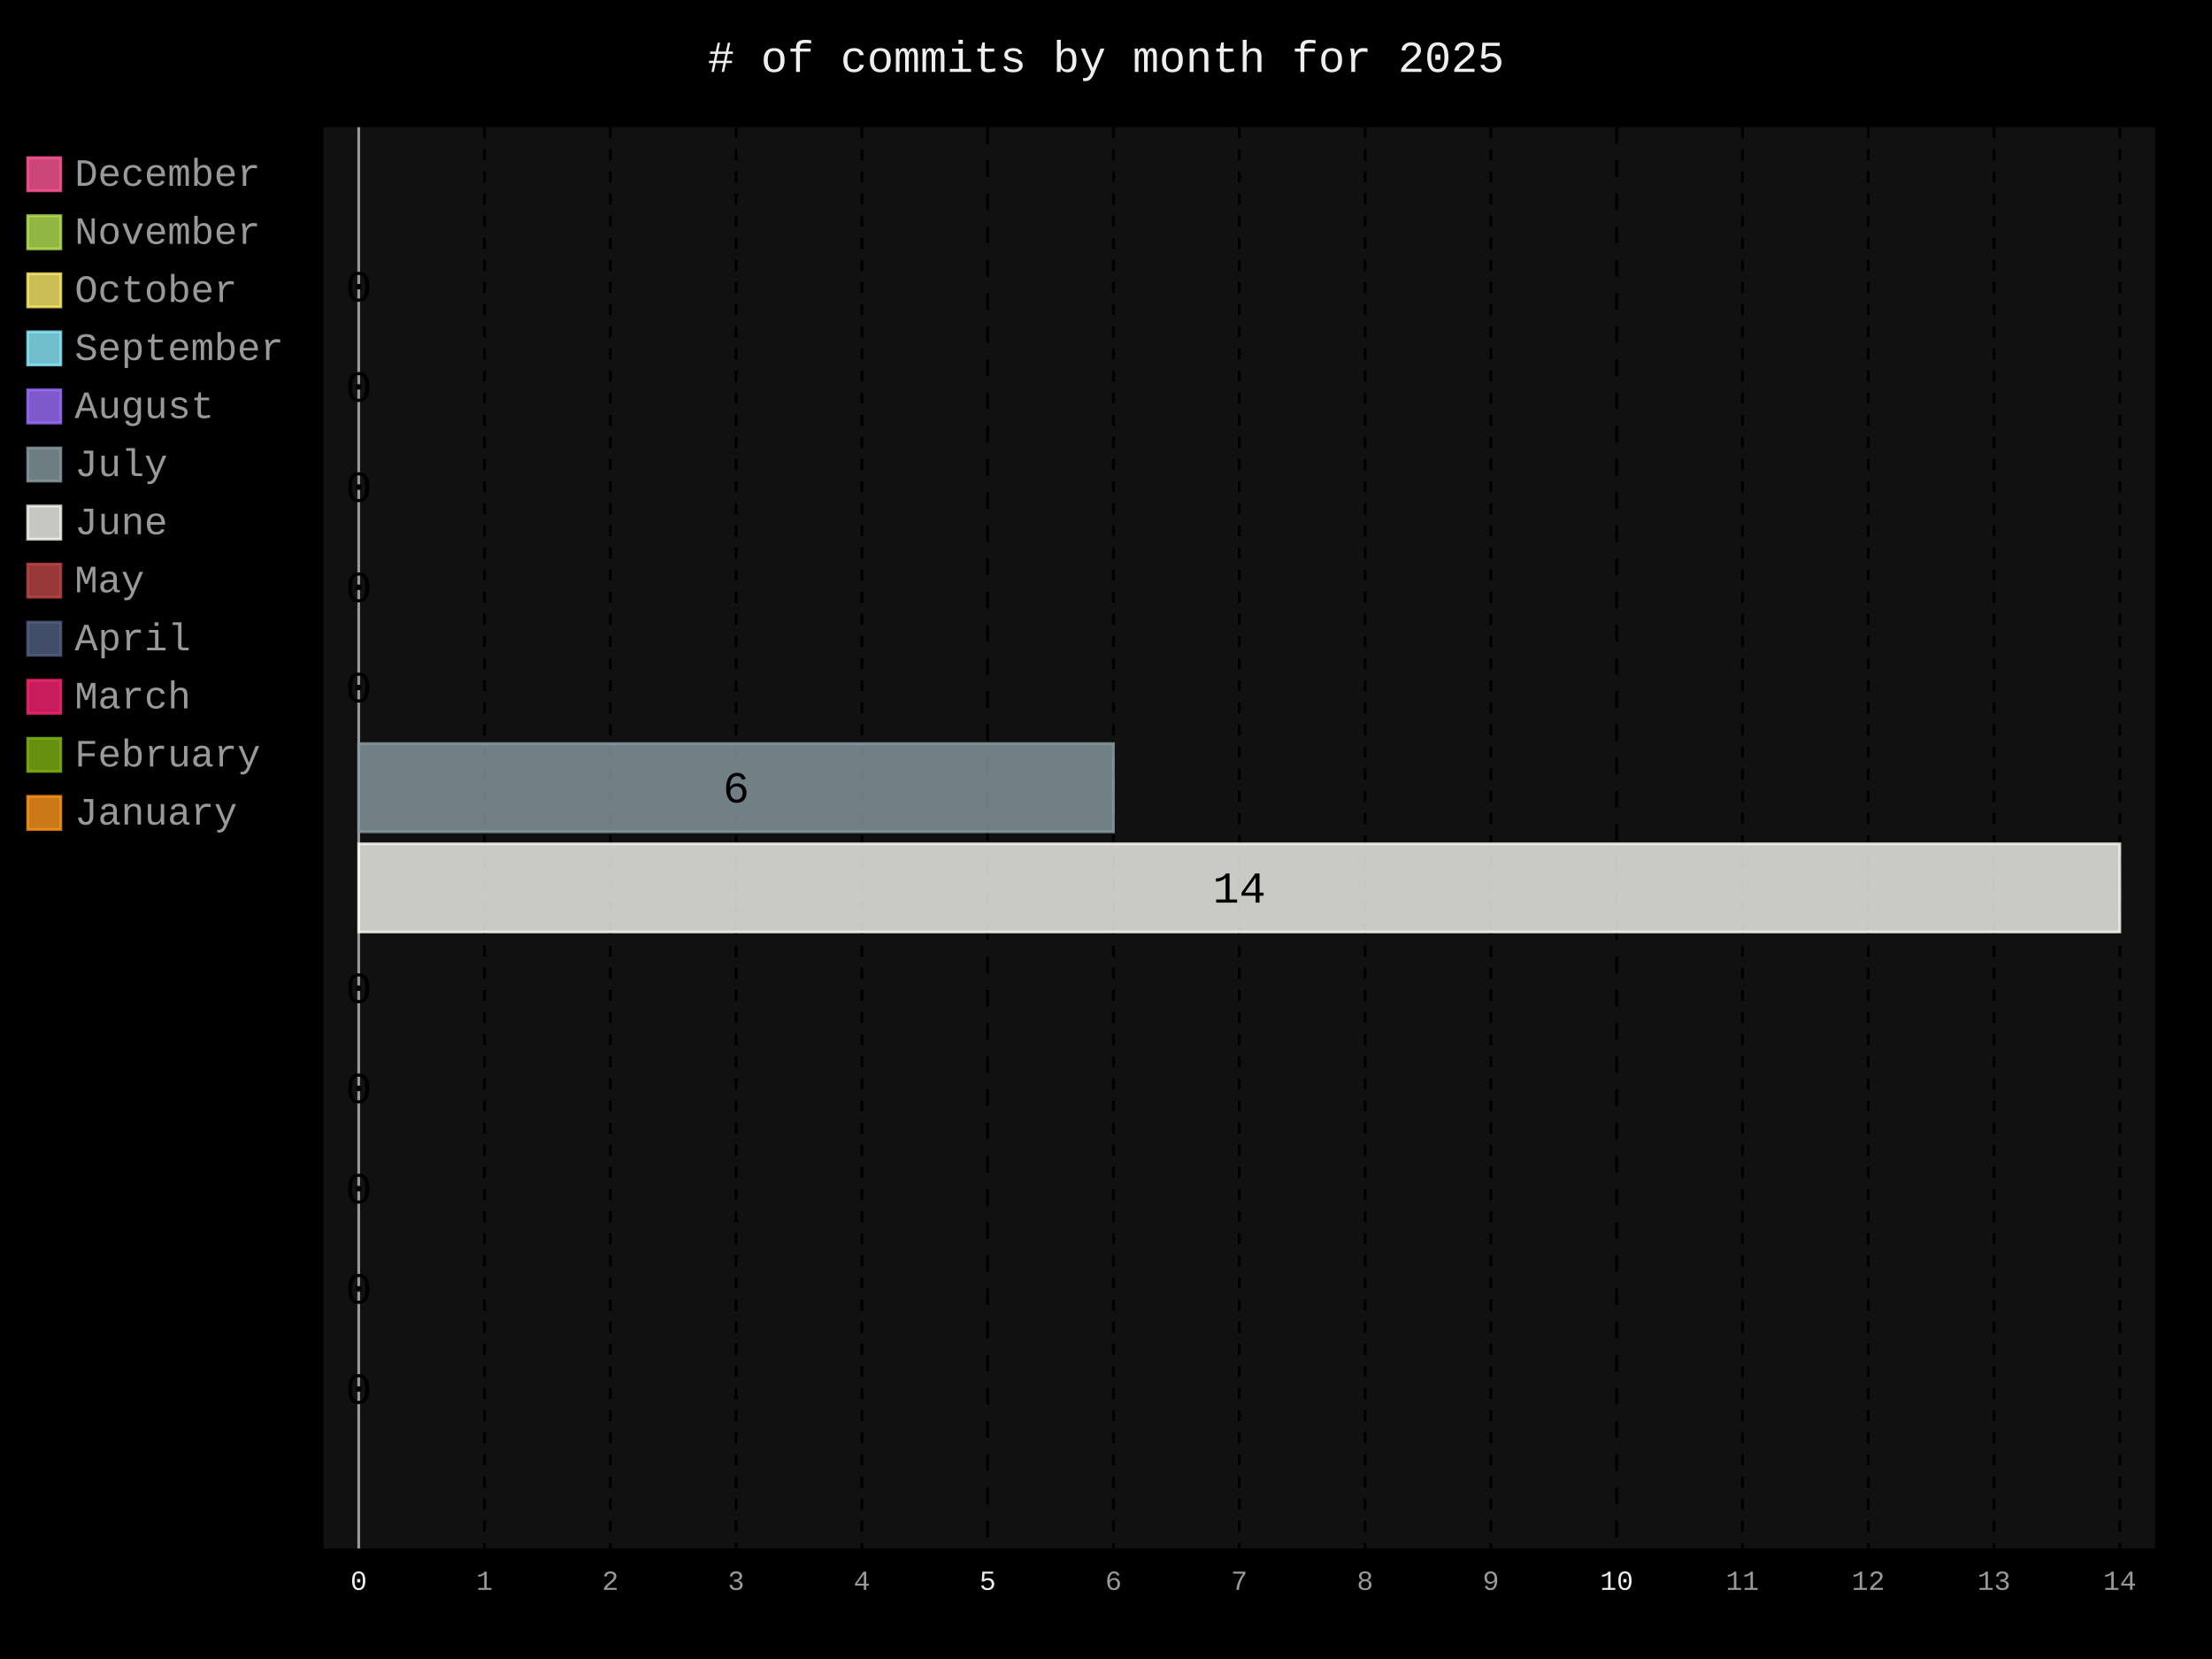
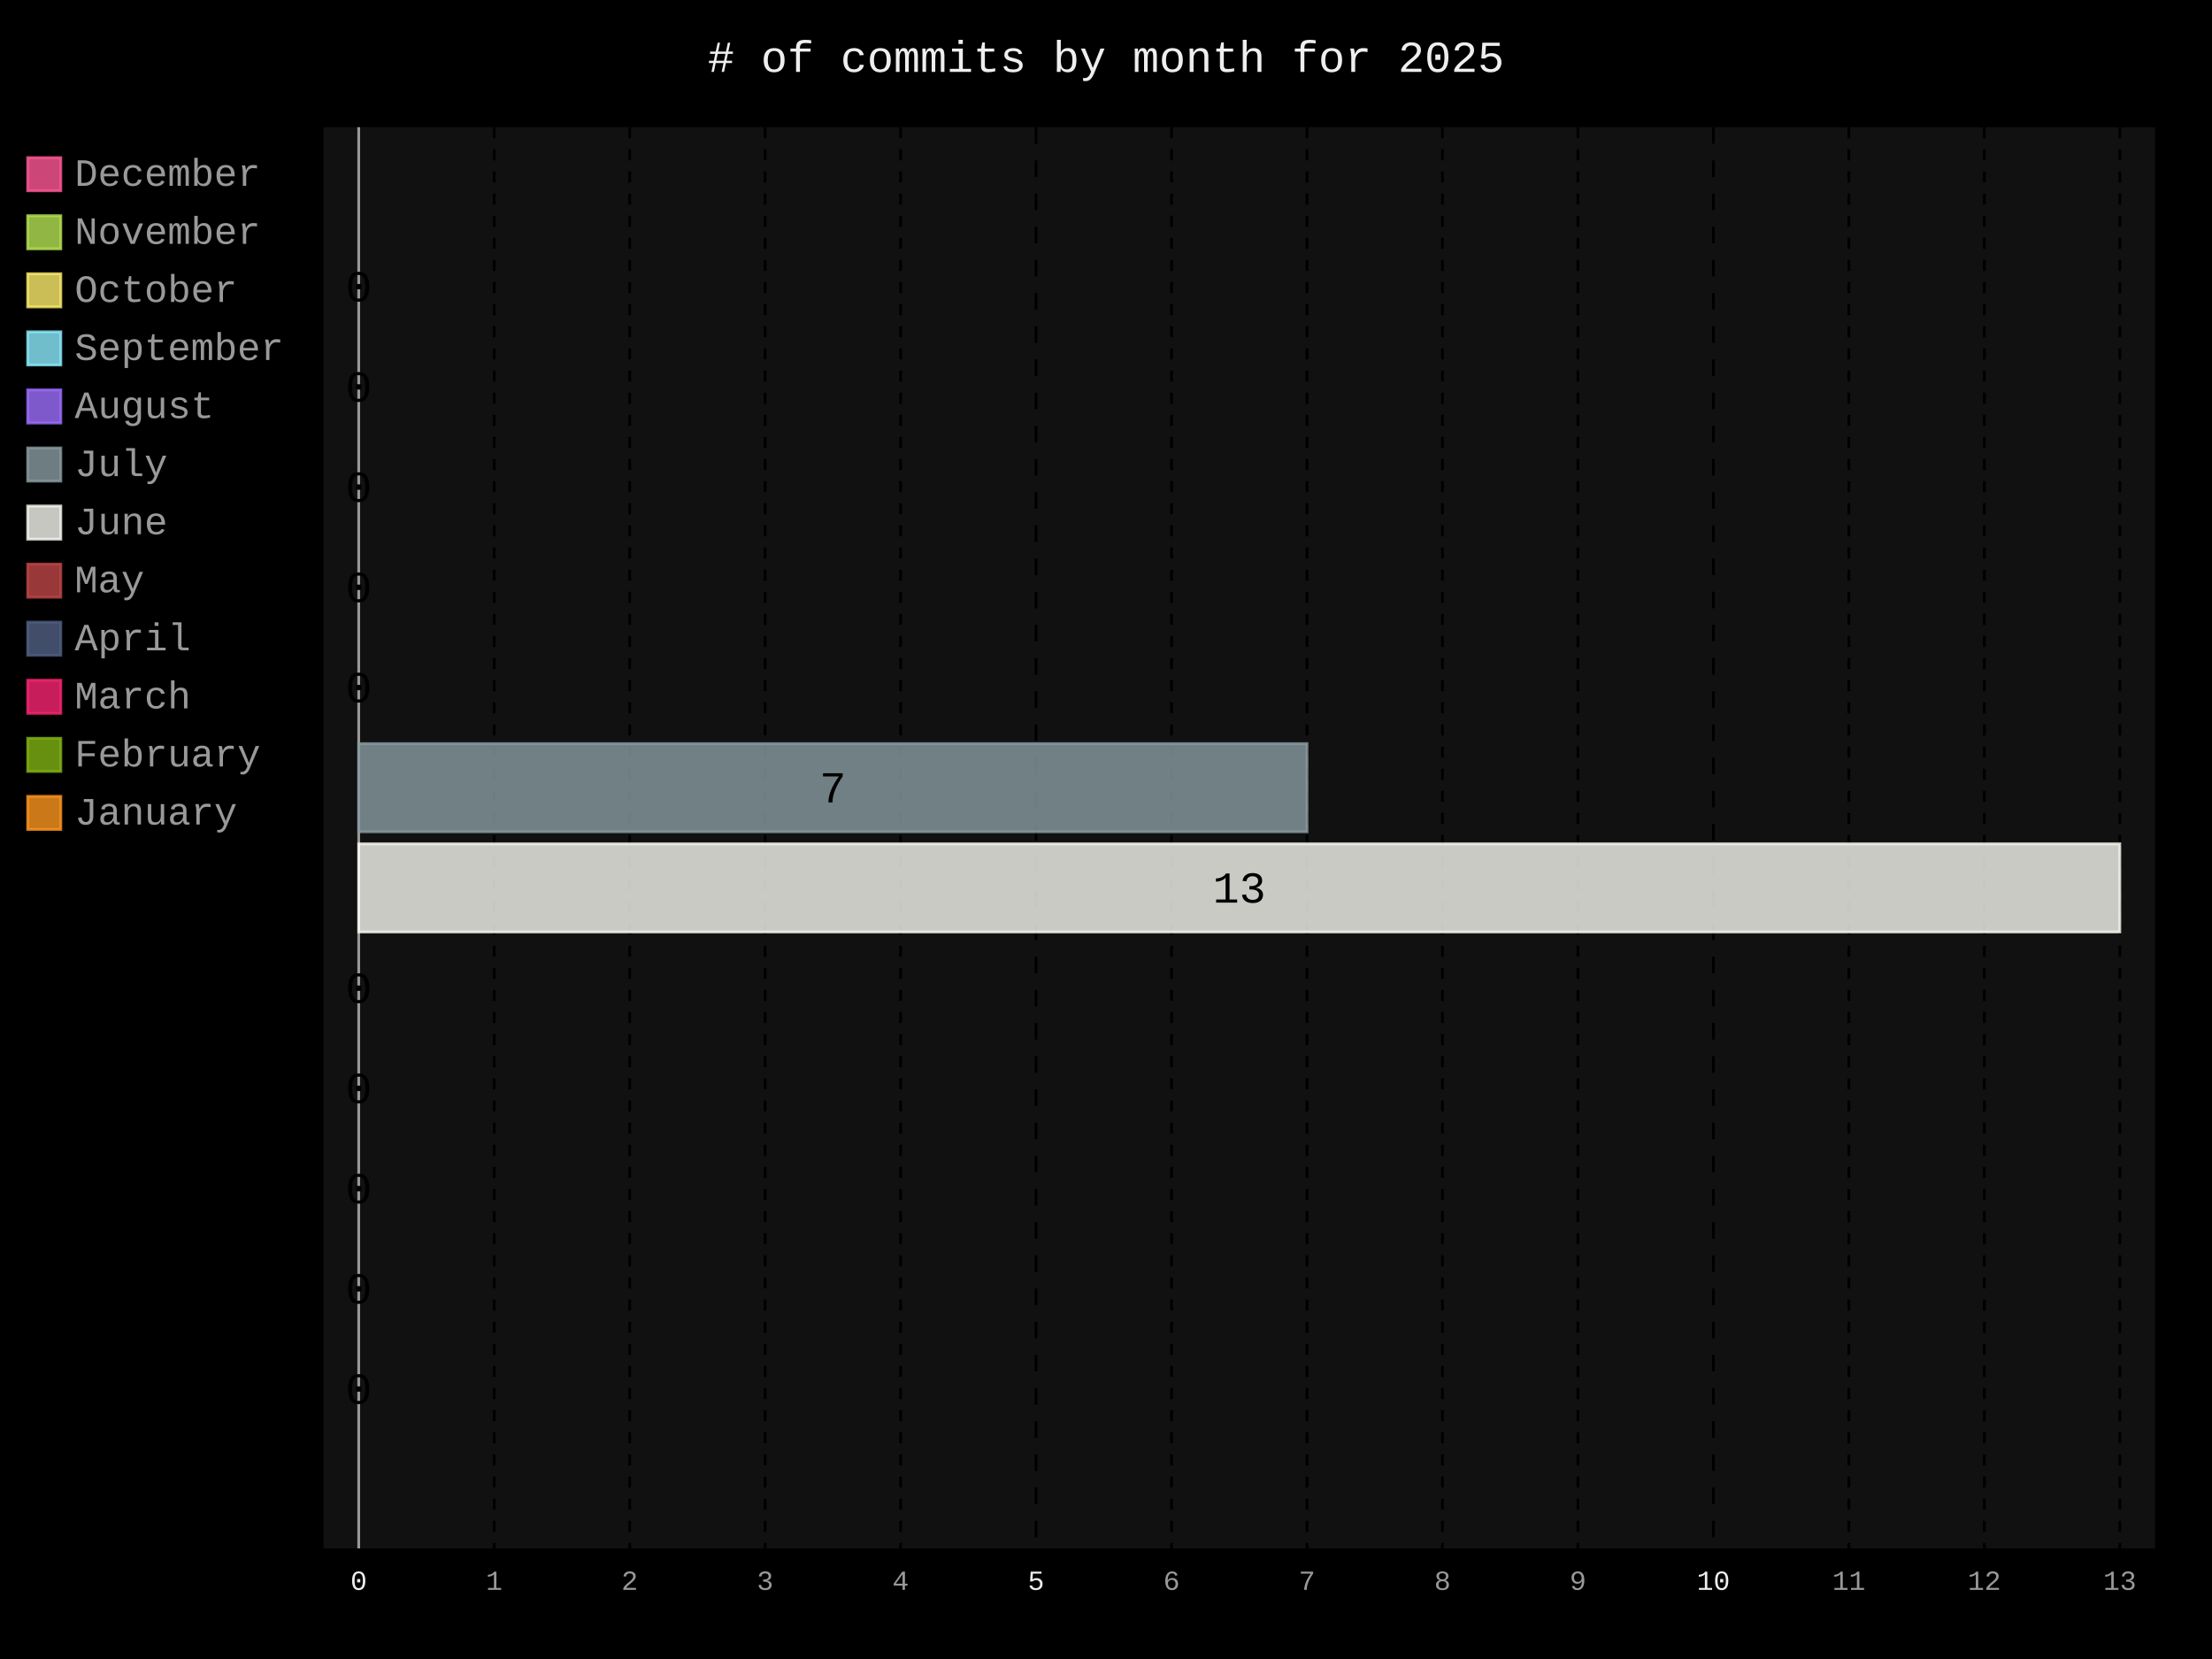
- <svg xmlns="http://www.w3.org/2000/svg" id="chart-e01e0130-f1f0-4de4-9360-be690bf4a3a9" class="pygal-chart" viewBox="0 0 800 600">
+ <svg xmlns="http://www.w3.org/2000/svg" id="chart-3a14c0d3-9965-4385-b8b4-d91d0dc8537f" class="pygal-chart" viewBox="0 0 800 600">
  <defs>
-     <style type="text/css">#chart-e01e0130-f1f0-4de4-9360-be690bf4a3a9{-webkit-user-select:none;-webkit-font-smoothing:antialiased;font-family:Consolas,"Liberation Mono",Menlo,Courier,monospace}#chart-e01e0130-f1f0-4de4-9360-be690bf4a3a9 .title{font-family:Consolas,"Liberation Mono",Menlo,Courier,monospace;font-size:16px}#chart-e01e0130-f1f0-4de4-9360-be690bf4a3a9 .legends .legend text{font-family:Consolas,"Liberation Mono",Menlo,Courier,monospace;font-size:14px}#chart-e01e0130-f1f0-4de4-9360-be690bf4a3a9 .axis text{font-family:Consolas,"Liberation Mono",Menlo,Courier,monospace;font-size:10px}#chart-e01e0130-f1f0-4de4-9360-be690bf4a3a9 .axis text.major{font-family:Consolas,"Liberation Mono",Menlo,Courier,monospace;font-size:10px}#chart-e01e0130-f1f0-4de4-9360-be690bf4a3a9 .text-overlay text.value{font-family:Consolas,"Liberation Mono",Menlo,Courier,monospace;font-size:16px}#chart-e01e0130-f1f0-4de4-9360-be690bf4a3a9 .text-overlay text.label{font-family:Consolas,"Liberation Mono",Menlo,Courier,monospace;font-size:10px}#chart-e01e0130-f1f0-4de4-9360-be690bf4a3a9 .tooltip{font-family:Consolas,"Liberation Mono",Menlo,Courier,monospace;font-size:14px}#chart-e01e0130-f1f0-4de4-9360-be690bf4a3a9 text.no_data{font-family:Consolas,"Liberation Mono",Menlo,Courier,monospace;font-size:64px}
- #chart-e01e0130-f1f0-4de4-9360-be690bf4a3a9{background-color:black}#chart-e01e0130-f1f0-4de4-9360-be690bf4a3a9 path,#chart-e01e0130-f1f0-4de4-9360-be690bf4a3a9 line,#chart-e01e0130-f1f0-4de4-9360-be690bf4a3a9 rect,#chart-e01e0130-f1f0-4de4-9360-be690bf4a3a9 circle{-webkit-transition:250ms;-moz-transition:250ms;transition:250ms}#chart-e01e0130-f1f0-4de4-9360-be690bf4a3a9 .graph &gt; .background{fill:black}#chart-e01e0130-f1f0-4de4-9360-be690bf4a3a9 .plot &gt; .background{fill:#111}#chart-e01e0130-f1f0-4de4-9360-be690bf4a3a9 .graph{fill:#999}#chart-e01e0130-f1f0-4de4-9360-be690bf4a3a9 text.no_data{fill:#eee}#chart-e01e0130-f1f0-4de4-9360-be690bf4a3a9 .title{fill:#eee}#chart-e01e0130-f1f0-4de4-9360-be690bf4a3a9 .legends .legend text{fill:#999}#chart-e01e0130-f1f0-4de4-9360-be690bf4a3a9 .legends .legend:hover text{fill:#eee}#chart-e01e0130-f1f0-4de4-9360-be690bf4a3a9 .axis .line{stroke:#eee}#chart-e01e0130-f1f0-4de4-9360-be690bf4a3a9 .axis .guide.line{stroke:#555}#chart-e01e0130-f1f0-4de4-9360-be690bf4a3a9 .axis .major.line{stroke:#999}#chart-e01e0130-f1f0-4de4-9360-be690bf4a3a9 .axis text.major{fill:#eee}#chart-e01e0130-f1f0-4de4-9360-be690bf4a3a9 .axis.y .guides:hover .guide.line,#chart-e01e0130-f1f0-4de4-9360-be690bf4a3a9 .line-graph .axis.x .guides:hover .guide.line,#chart-e01e0130-f1f0-4de4-9360-be690bf4a3a9 .stackedline-graph .axis.x .guides:hover .guide.line,#chart-e01e0130-f1f0-4de4-9360-be690bf4a3a9 .xy-graph .axis.x .guides:hover .guide.line{stroke:#eee}#chart-e01e0130-f1f0-4de4-9360-be690bf4a3a9 .axis .guides:hover text{fill:#eee}#chart-e01e0130-f1f0-4de4-9360-be690bf4a3a9 .reactive{fill-opacity:.8;stroke-opacity:.8;stroke-width:1}#chart-e01e0130-f1f0-4de4-9360-be690bf4a3a9 .ci{stroke:#999}#chart-e01e0130-f1f0-4de4-9360-be690bf4a3a9 .reactive.active,#chart-e01e0130-f1f0-4de4-9360-be690bf4a3a9 .active .reactive{fill-opacity:.4;stroke-opacity:.9;stroke-width:4}#chart-e01e0130-f1f0-4de4-9360-be690bf4a3a9 .ci .reactive.active{stroke-width:1.5}#chart-e01e0130-f1f0-4de4-9360-be690bf4a3a9 .series text{fill:#eee}#chart-e01e0130-f1f0-4de4-9360-be690bf4a3a9 .tooltip rect{fill:#111;stroke:#eee;-webkit-transition:opacity 250ms;-moz-transition:opacity 250ms;transition:opacity 250ms}#chart-e01e0130-f1f0-4de4-9360-be690bf4a3a9 .tooltip .label{fill:#999}#chart-e01e0130-f1f0-4de4-9360-be690bf4a3a9 .tooltip .label{fill:#999}#chart-e01e0130-f1f0-4de4-9360-be690bf4a3a9 .tooltip .legend{font-size:.8em;fill:#555}#chart-e01e0130-f1f0-4de4-9360-be690bf4a3a9 .tooltip .x_label{font-size:.6em;fill:#eee}#chart-e01e0130-f1f0-4de4-9360-be690bf4a3a9 .tooltip .xlink{font-size:.5em;text-decoration:underline}#chart-e01e0130-f1f0-4de4-9360-be690bf4a3a9 .tooltip .value{font-size:1.5em}#chart-e01e0130-f1f0-4de4-9360-be690bf4a3a9 .bound{font-size:.5em}#chart-e01e0130-f1f0-4de4-9360-be690bf4a3a9 .max-value{font-size:.75em;fill:#555}#chart-e01e0130-f1f0-4de4-9360-be690bf4a3a9 .map-element{fill:#111;stroke:#555 !important}#chart-e01e0130-f1f0-4de4-9360-be690bf4a3a9 .map-element .reactive{fill-opacity:inherit;stroke-opacity:inherit}#chart-e01e0130-f1f0-4de4-9360-be690bf4a3a9 .color-0,#chart-e01e0130-f1f0-4de4-9360-be690bf4a3a9 .color-0 a:visited{stroke:#ff5995;fill:#ff5995}#chart-e01e0130-f1f0-4de4-9360-be690bf4a3a9 .color-1,#chart-e01e0130-f1f0-4de4-9360-be690bf4a3a9 .color-1 a:visited{stroke:#b6e354;fill:#b6e354}#chart-e01e0130-f1f0-4de4-9360-be690bf4a3a9 .color-2,#chart-e01e0130-f1f0-4de4-9360-be690bf4a3a9 .color-2 a:visited{stroke:#feed6c;fill:#feed6c}#chart-e01e0130-f1f0-4de4-9360-be690bf4a3a9 .color-3,#chart-e01e0130-f1f0-4de4-9360-be690bf4a3a9 .color-3 a:visited{stroke:#8cedff;fill:#8cedff}#chart-e01e0130-f1f0-4de4-9360-be690bf4a3a9 .color-4,#chart-e01e0130-f1f0-4de4-9360-be690bf4a3a9 .color-4 a:visited{stroke:#9e6ffe;fill:#9e6ffe}#chart-e01e0130-f1f0-4de4-9360-be690bf4a3a9 .color-5,#chart-e01e0130-f1f0-4de4-9360-be690bf4a3a9 .color-5 a:visited{stroke:#899ca1;fill:#899ca1}#chart-e01e0130-f1f0-4de4-9360-be690bf4a3a9 .color-6,#chart-e01e0130-f1f0-4de4-9360-be690bf4a3a9 .color-6 a:visited{stroke:#f8f8f2;fill:#f8f8f2}#chart-e01e0130-f1f0-4de4-9360-be690bf4a3a9 .color-7,#chart-e01e0130-f1f0-4de4-9360-be690bf4a3a9 .color-7 a:visited{stroke:#bf4646;fill:#bf4646}#chart-e01e0130-f1f0-4de4-9360-be690bf4a3a9 .color-8,#chart-e01e0130-f1f0-4de4-9360-be690bf4a3a9 .color-8 a:visited{stroke:#516083;fill:#516083}#chart-e01e0130-f1f0-4de4-9360-be690bf4a3a9 .color-9,#chart-e01e0130-f1f0-4de4-9360-be690bf4a3a9 .color-9 a:visited{stroke:#f92672;fill:#f92672}#chart-e01e0130-f1f0-4de4-9360-be690bf4a3a9 .color-10,#chart-e01e0130-f1f0-4de4-9360-be690bf4a3a9 .color-10 a:visited{stroke:#82b414;fill:#82b414}#chart-e01e0130-f1f0-4de4-9360-be690bf4a3a9 .color-11,#chart-e01e0130-f1f0-4de4-9360-be690bf4a3a9 .color-11 a:visited{stroke:#fd971f;fill:#fd971f}#chart-e01e0130-f1f0-4de4-9360-be690bf4a3a9 .text-overlay .color-0 text{fill:black}#chart-e01e0130-f1f0-4de4-9360-be690bf4a3a9 .text-overlay .color-1 text{fill:black}#chart-e01e0130-f1f0-4de4-9360-be690bf4a3a9 .text-overlay .color-2 text{fill:black}#chart-e01e0130-f1f0-4de4-9360-be690bf4a3a9 .text-overlay .color-3 text{fill:black}#chart-e01e0130-f1f0-4de4-9360-be690bf4a3a9 .text-overlay .color-4 text{fill:black}#chart-e01e0130-f1f0-4de4-9360-be690bf4a3a9 .text-overlay .color-5 text{fill:black}#chart-e01e0130-f1f0-4de4-9360-be690bf4a3a9 .text-overlay .color-6 text{fill:black}#chart-e01e0130-f1f0-4de4-9360-be690bf4a3a9 .text-overlay .color-7 text{fill:black}#chart-e01e0130-f1f0-4de4-9360-be690bf4a3a9 .text-overlay .color-8 text{fill:black}#chart-e01e0130-f1f0-4de4-9360-be690bf4a3a9 .text-overlay .color-9 text{fill:black}#chart-e01e0130-f1f0-4de4-9360-be690bf4a3a9 .text-overlay .color-10 text{fill:black}#chart-e01e0130-f1f0-4de4-9360-be690bf4a3a9 .text-overlay .color-11 text{fill:black}
- #chart-e01e0130-f1f0-4de4-9360-be690bf4a3a9 text.no_data{text-anchor:middle}#chart-e01e0130-f1f0-4de4-9360-be690bf4a3a9 .guide.line{fill:none}#chart-e01e0130-f1f0-4de4-9360-be690bf4a3a9 .centered{text-anchor:middle}#chart-e01e0130-f1f0-4de4-9360-be690bf4a3a9 .title{text-anchor:middle}#chart-e01e0130-f1f0-4de4-9360-be690bf4a3a9 .legends .legend text{fill-opacity:1}#chart-e01e0130-f1f0-4de4-9360-be690bf4a3a9 .axis.x text{text-anchor:middle}#chart-e01e0130-f1f0-4de4-9360-be690bf4a3a9 .axis.x:not(.web) text[transform]{text-anchor:start}#chart-e01e0130-f1f0-4de4-9360-be690bf4a3a9 .axis.x:not(.web) text[transform].backwards{text-anchor:end}#chart-e01e0130-f1f0-4de4-9360-be690bf4a3a9 .axis.y text{text-anchor:end}#chart-e01e0130-f1f0-4de4-9360-be690bf4a3a9 .axis.y text[transform].backwards{text-anchor:start}#chart-e01e0130-f1f0-4de4-9360-be690bf4a3a9 .axis.y2 text{text-anchor:start}#chart-e01e0130-f1f0-4de4-9360-be690bf4a3a9 .axis.y2 text[transform].backwards{text-anchor:end}#chart-e01e0130-f1f0-4de4-9360-be690bf4a3a9 .axis .guide.line{stroke-dasharray:4,4;stroke:black}#chart-e01e0130-f1f0-4de4-9360-be690bf4a3a9 .axis .major.guide.line{stroke-dasharray:6,6;stroke:black}#chart-e01e0130-f1f0-4de4-9360-be690bf4a3a9 .horizontal .axis.y .guide.line,#chart-e01e0130-f1f0-4de4-9360-be690bf4a3a9 .horizontal .axis.y2 .guide.line,#chart-e01e0130-f1f0-4de4-9360-be690bf4a3a9 .vertical .axis.x .guide.line{opacity:0}#chart-e01e0130-f1f0-4de4-9360-be690bf4a3a9 .horizontal .axis.always_show .guide.line,#chart-e01e0130-f1f0-4de4-9360-be690bf4a3a9 .vertical .axis.always_show .guide.line{opacity:1 !important}#chart-e01e0130-f1f0-4de4-9360-be690bf4a3a9 .axis.y .guides:hover .guide.line,#chart-e01e0130-f1f0-4de4-9360-be690bf4a3a9 .axis.y2 .guides:hover .guide.line,#chart-e01e0130-f1f0-4de4-9360-be690bf4a3a9 .axis.x .guides:hover .guide.line{opacity:1}#chart-e01e0130-f1f0-4de4-9360-be690bf4a3a9 .axis .guides:hover text{opacity:1}#chart-e01e0130-f1f0-4de4-9360-be690bf4a3a9 .nofill{fill:none}#chart-e01e0130-f1f0-4de4-9360-be690bf4a3a9 .subtle-fill{fill-opacity:.2}#chart-e01e0130-f1f0-4de4-9360-be690bf4a3a9 .dot{stroke-width:1px;fill-opacity:1;stroke-opacity:1}#chart-e01e0130-f1f0-4de4-9360-be690bf4a3a9 .dot.active{stroke-width:5px}#chart-e01e0130-f1f0-4de4-9360-be690bf4a3a9 .dot.negative{fill:transparent}#chart-e01e0130-f1f0-4de4-9360-be690bf4a3a9 text,#chart-e01e0130-f1f0-4de4-9360-be690bf4a3a9 tspan{stroke:none !important}#chart-e01e0130-f1f0-4de4-9360-be690bf4a3a9 .series text.active{opacity:1}#chart-e01e0130-f1f0-4de4-9360-be690bf4a3a9 .tooltip rect{fill-opacity:.95;stroke-width:.5}#chart-e01e0130-f1f0-4de4-9360-be690bf4a3a9 .tooltip text{fill-opacity:1}#chart-e01e0130-f1f0-4de4-9360-be690bf4a3a9 .showable{visibility:hidden}#chart-e01e0130-f1f0-4de4-9360-be690bf4a3a9 .showable.shown{visibility:visible}#chart-e01e0130-f1f0-4de4-9360-be690bf4a3a9 .gauge-background{fill:rgba(229,229,229,1);stroke:none}#chart-e01e0130-f1f0-4de4-9360-be690bf4a3a9 .bg-lines{stroke:black;stroke-width:2px}</style>
+     <style type="text/css">#chart-3a14c0d3-9965-4385-b8b4-d91d0dc8537f{-webkit-user-select:none;-webkit-font-smoothing:antialiased;font-family:Consolas,"Liberation Mono",Menlo,Courier,monospace}#chart-3a14c0d3-9965-4385-b8b4-d91d0dc8537f .title{font-family:Consolas,"Liberation Mono",Menlo,Courier,monospace;font-size:16px}#chart-3a14c0d3-9965-4385-b8b4-d91d0dc8537f .legends .legend text{font-family:Consolas,"Liberation Mono",Menlo,Courier,monospace;font-size:14px}#chart-3a14c0d3-9965-4385-b8b4-d91d0dc8537f .axis text{font-family:Consolas,"Liberation Mono",Menlo,Courier,monospace;font-size:10px}#chart-3a14c0d3-9965-4385-b8b4-d91d0dc8537f .axis text.major{font-family:Consolas,"Liberation Mono",Menlo,Courier,monospace;font-size:10px}#chart-3a14c0d3-9965-4385-b8b4-d91d0dc8537f .text-overlay text.value{font-family:Consolas,"Liberation Mono",Menlo,Courier,monospace;font-size:16px}#chart-3a14c0d3-9965-4385-b8b4-d91d0dc8537f .text-overlay text.label{font-family:Consolas,"Liberation Mono",Menlo,Courier,monospace;font-size:10px}#chart-3a14c0d3-9965-4385-b8b4-d91d0dc8537f .tooltip{font-family:Consolas,"Liberation Mono",Menlo,Courier,monospace;font-size:14px}#chart-3a14c0d3-9965-4385-b8b4-d91d0dc8537f text.no_data{font-family:Consolas,"Liberation Mono",Menlo,Courier,monospace;font-size:64px}
+ #chart-3a14c0d3-9965-4385-b8b4-d91d0dc8537f{background-color:black}#chart-3a14c0d3-9965-4385-b8b4-d91d0dc8537f path,#chart-3a14c0d3-9965-4385-b8b4-d91d0dc8537f line,#chart-3a14c0d3-9965-4385-b8b4-d91d0dc8537f rect,#chart-3a14c0d3-9965-4385-b8b4-d91d0dc8537f circle{-webkit-transition:250ms;-moz-transition:250ms;transition:250ms}#chart-3a14c0d3-9965-4385-b8b4-d91d0dc8537f .graph &gt; .background{fill:black}#chart-3a14c0d3-9965-4385-b8b4-d91d0dc8537f .plot &gt; .background{fill:#111}#chart-3a14c0d3-9965-4385-b8b4-d91d0dc8537f .graph{fill:#999}#chart-3a14c0d3-9965-4385-b8b4-d91d0dc8537f text.no_data{fill:#eee}#chart-3a14c0d3-9965-4385-b8b4-d91d0dc8537f .title{fill:#eee}#chart-3a14c0d3-9965-4385-b8b4-d91d0dc8537f .legends .legend text{fill:#999}#chart-3a14c0d3-9965-4385-b8b4-d91d0dc8537f .legends .legend:hover text{fill:#eee}#chart-3a14c0d3-9965-4385-b8b4-d91d0dc8537f .axis .line{stroke:#eee}#chart-3a14c0d3-9965-4385-b8b4-d91d0dc8537f .axis .guide.line{stroke:#555}#chart-3a14c0d3-9965-4385-b8b4-d91d0dc8537f .axis .major.line{stroke:#999}#chart-3a14c0d3-9965-4385-b8b4-d91d0dc8537f .axis text.major{fill:#eee}#chart-3a14c0d3-9965-4385-b8b4-d91d0dc8537f .axis.y .guides:hover .guide.line,#chart-3a14c0d3-9965-4385-b8b4-d91d0dc8537f .line-graph .axis.x .guides:hover .guide.line,#chart-3a14c0d3-9965-4385-b8b4-d91d0dc8537f .stackedline-graph .axis.x .guides:hover .guide.line,#chart-3a14c0d3-9965-4385-b8b4-d91d0dc8537f .xy-graph .axis.x .guides:hover .guide.line{stroke:#eee}#chart-3a14c0d3-9965-4385-b8b4-d91d0dc8537f .axis .guides:hover text{fill:#eee}#chart-3a14c0d3-9965-4385-b8b4-d91d0dc8537f .reactive{fill-opacity:.8;stroke-opacity:.8;stroke-width:1}#chart-3a14c0d3-9965-4385-b8b4-d91d0dc8537f .ci{stroke:#999}#chart-3a14c0d3-9965-4385-b8b4-d91d0dc8537f .reactive.active,#chart-3a14c0d3-9965-4385-b8b4-d91d0dc8537f .active .reactive{fill-opacity:.4;stroke-opacity:.9;stroke-width:4}#chart-3a14c0d3-9965-4385-b8b4-d91d0dc8537f .ci .reactive.active{stroke-width:1.5}#chart-3a14c0d3-9965-4385-b8b4-d91d0dc8537f .series text{fill:#eee}#chart-3a14c0d3-9965-4385-b8b4-d91d0dc8537f .tooltip rect{fill:#111;stroke:#eee;-webkit-transition:opacity 250ms;-moz-transition:opacity 250ms;transition:opacity 250ms}#chart-3a14c0d3-9965-4385-b8b4-d91d0dc8537f .tooltip .label{fill:#999}#chart-3a14c0d3-9965-4385-b8b4-d91d0dc8537f .tooltip .label{fill:#999}#chart-3a14c0d3-9965-4385-b8b4-d91d0dc8537f .tooltip .legend{font-size:.8em;fill:#555}#chart-3a14c0d3-9965-4385-b8b4-d91d0dc8537f .tooltip .x_label{font-size:.6em;fill:#eee}#chart-3a14c0d3-9965-4385-b8b4-d91d0dc8537f .tooltip .xlink{font-size:.5em;text-decoration:underline}#chart-3a14c0d3-9965-4385-b8b4-d91d0dc8537f .tooltip .value{font-size:1.5em}#chart-3a14c0d3-9965-4385-b8b4-d91d0dc8537f .bound{font-size:.5em}#chart-3a14c0d3-9965-4385-b8b4-d91d0dc8537f .max-value{font-size:.75em;fill:#555}#chart-3a14c0d3-9965-4385-b8b4-d91d0dc8537f .map-element{fill:#111;stroke:#555 !important}#chart-3a14c0d3-9965-4385-b8b4-d91d0dc8537f .map-element .reactive{fill-opacity:inherit;stroke-opacity:inherit}#chart-3a14c0d3-9965-4385-b8b4-d91d0dc8537f .color-0,#chart-3a14c0d3-9965-4385-b8b4-d91d0dc8537f .color-0 a:visited{stroke:#ff5995;fill:#ff5995}#chart-3a14c0d3-9965-4385-b8b4-d91d0dc8537f .color-1,#chart-3a14c0d3-9965-4385-b8b4-d91d0dc8537f .color-1 a:visited{stroke:#b6e354;fill:#b6e354}#chart-3a14c0d3-9965-4385-b8b4-d91d0dc8537f .color-2,#chart-3a14c0d3-9965-4385-b8b4-d91d0dc8537f .color-2 a:visited{stroke:#feed6c;fill:#feed6c}#chart-3a14c0d3-9965-4385-b8b4-d91d0dc8537f .color-3,#chart-3a14c0d3-9965-4385-b8b4-d91d0dc8537f .color-3 a:visited{stroke:#8cedff;fill:#8cedff}#chart-3a14c0d3-9965-4385-b8b4-d91d0dc8537f .color-4,#chart-3a14c0d3-9965-4385-b8b4-d91d0dc8537f .color-4 a:visited{stroke:#9e6ffe;fill:#9e6ffe}#chart-3a14c0d3-9965-4385-b8b4-d91d0dc8537f .color-5,#chart-3a14c0d3-9965-4385-b8b4-d91d0dc8537f .color-5 a:visited{stroke:#899ca1;fill:#899ca1}#chart-3a14c0d3-9965-4385-b8b4-d91d0dc8537f .color-6,#chart-3a14c0d3-9965-4385-b8b4-d91d0dc8537f .color-6 a:visited{stroke:#f8f8f2;fill:#f8f8f2}#chart-3a14c0d3-9965-4385-b8b4-d91d0dc8537f .color-7,#chart-3a14c0d3-9965-4385-b8b4-d91d0dc8537f .color-7 a:visited{stroke:#bf4646;fill:#bf4646}#chart-3a14c0d3-9965-4385-b8b4-d91d0dc8537f .color-8,#chart-3a14c0d3-9965-4385-b8b4-d91d0dc8537f .color-8 a:visited{stroke:#516083;fill:#516083}#chart-3a14c0d3-9965-4385-b8b4-d91d0dc8537f .color-9,#chart-3a14c0d3-9965-4385-b8b4-d91d0dc8537f .color-9 a:visited{stroke:#f92672;fill:#f92672}#chart-3a14c0d3-9965-4385-b8b4-d91d0dc8537f .color-10,#chart-3a14c0d3-9965-4385-b8b4-d91d0dc8537f .color-10 a:visited{stroke:#82b414;fill:#82b414}#chart-3a14c0d3-9965-4385-b8b4-d91d0dc8537f .color-11,#chart-3a14c0d3-9965-4385-b8b4-d91d0dc8537f .color-11 a:visited{stroke:#fd971f;fill:#fd971f}#chart-3a14c0d3-9965-4385-b8b4-d91d0dc8537f .text-overlay .color-0 text{fill:black}#chart-3a14c0d3-9965-4385-b8b4-d91d0dc8537f .text-overlay .color-1 text{fill:black}#chart-3a14c0d3-9965-4385-b8b4-d91d0dc8537f .text-overlay .color-2 text{fill:black}#chart-3a14c0d3-9965-4385-b8b4-d91d0dc8537f .text-overlay .color-3 text{fill:black}#chart-3a14c0d3-9965-4385-b8b4-d91d0dc8537f .text-overlay .color-4 text{fill:black}#chart-3a14c0d3-9965-4385-b8b4-d91d0dc8537f .text-overlay .color-5 text{fill:black}#chart-3a14c0d3-9965-4385-b8b4-d91d0dc8537f .text-overlay .color-6 text{fill:black}#chart-3a14c0d3-9965-4385-b8b4-d91d0dc8537f .text-overlay .color-7 text{fill:black}#chart-3a14c0d3-9965-4385-b8b4-d91d0dc8537f .text-overlay .color-8 text{fill:black}#chart-3a14c0d3-9965-4385-b8b4-d91d0dc8537f .text-overlay .color-9 text{fill:black}#chart-3a14c0d3-9965-4385-b8b4-d91d0dc8537f .text-overlay .color-10 text{fill:black}#chart-3a14c0d3-9965-4385-b8b4-d91d0dc8537f .text-overlay .color-11 text{fill:black}
+ #chart-3a14c0d3-9965-4385-b8b4-d91d0dc8537f text.no_data{text-anchor:middle}#chart-3a14c0d3-9965-4385-b8b4-d91d0dc8537f .guide.line{fill:none}#chart-3a14c0d3-9965-4385-b8b4-d91d0dc8537f .centered{text-anchor:middle}#chart-3a14c0d3-9965-4385-b8b4-d91d0dc8537f .title{text-anchor:middle}#chart-3a14c0d3-9965-4385-b8b4-d91d0dc8537f .legends .legend text{fill-opacity:1}#chart-3a14c0d3-9965-4385-b8b4-d91d0dc8537f .axis.x text{text-anchor:middle}#chart-3a14c0d3-9965-4385-b8b4-d91d0dc8537f .axis.x:not(.web) text[transform]{text-anchor:start}#chart-3a14c0d3-9965-4385-b8b4-d91d0dc8537f .axis.x:not(.web) text[transform].backwards{text-anchor:end}#chart-3a14c0d3-9965-4385-b8b4-d91d0dc8537f .axis.y text{text-anchor:end}#chart-3a14c0d3-9965-4385-b8b4-d91d0dc8537f .axis.y text[transform].backwards{text-anchor:start}#chart-3a14c0d3-9965-4385-b8b4-d91d0dc8537f .axis.y2 text{text-anchor:start}#chart-3a14c0d3-9965-4385-b8b4-d91d0dc8537f .axis.y2 text[transform].backwards{text-anchor:end}#chart-3a14c0d3-9965-4385-b8b4-d91d0dc8537f .axis .guide.line{stroke-dasharray:4,4;stroke:black}#chart-3a14c0d3-9965-4385-b8b4-d91d0dc8537f .axis .major.guide.line{stroke-dasharray:6,6;stroke:black}#chart-3a14c0d3-9965-4385-b8b4-d91d0dc8537f .horizontal .axis.y .guide.line,#chart-3a14c0d3-9965-4385-b8b4-d91d0dc8537f .horizontal .axis.y2 .guide.line,#chart-3a14c0d3-9965-4385-b8b4-d91d0dc8537f .vertical .axis.x .guide.line{opacity:0}#chart-3a14c0d3-9965-4385-b8b4-d91d0dc8537f .horizontal .axis.always_show .guide.line,#chart-3a14c0d3-9965-4385-b8b4-d91d0dc8537f .vertical .axis.always_show .guide.line{opacity:1 !important}#chart-3a14c0d3-9965-4385-b8b4-d91d0dc8537f .axis.y .guides:hover .guide.line,#chart-3a14c0d3-9965-4385-b8b4-d91d0dc8537f .axis.y2 .guides:hover .guide.line,#chart-3a14c0d3-9965-4385-b8b4-d91d0dc8537f .axis.x .guides:hover .guide.line{opacity:1}#chart-3a14c0d3-9965-4385-b8b4-d91d0dc8537f .axis .guides:hover text{opacity:1}#chart-3a14c0d3-9965-4385-b8b4-d91d0dc8537f .nofill{fill:none}#chart-3a14c0d3-9965-4385-b8b4-d91d0dc8537f .subtle-fill{fill-opacity:.2}#chart-3a14c0d3-9965-4385-b8b4-d91d0dc8537f .dot{stroke-width:1px;fill-opacity:1;stroke-opacity:1}#chart-3a14c0d3-9965-4385-b8b4-d91d0dc8537f .dot.active{stroke-width:5px}#chart-3a14c0d3-9965-4385-b8b4-d91d0dc8537f .dot.negative{fill:transparent}#chart-3a14c0d3-9965-4385-b8b4-d91d0dc8537f text,#chart-3a14c0d3-9965-4385-b8b4-d91d0dc8537f tspan{stroke:none !important}#chart-3a14c0d3-9965-4385-b8b4-d91d0dc8537f .series text.active{opacity:1}#chart-3a14c0d3-9965-4385-b8b4-d91d0dc8537f .tooltip rect{fill-opacity:.95;stroke-width:.5}#chart-3a14c0d3-9965-4385-b8b4-d91d0dc8537f .tooltip text{fill-opacity:1}#chart-3a14c0d3-9965-4385-b8b4-d91d0dc8537f .showable{visibility:hidden}#chart-3a14c0d3-9965-4385-b8b4-d91d0dc8537f .showable.shown{visibility:visible}#chart-3a14c0d3-9965-4385-b8b4-d91d0dc8537f .gauge-background{fill:rgba(229,229,229,1);stroke:none}#chart-3a14c0d3-9965-4385-b8b4-d91d0dc8537f .bg-lines{stroke:black;stroke-width:2px}</style>
  </defs>
  <g class="graph horizontalbar-graph horizontal">
    <rect x="0" y="0" width="800" height="600" class="background" />
    <g transform="translate(117, 46)" class="plot">
      <rect x="0" y="0" width="662.4" height="514" class="background" />
      <g class="axis x always_show">
        <g class="guides">
          <path d="M12.738 0 v514" class="axis major line" />
          <text x="12.738" y="529.0" class="major">0</text>
        </g>
        <g class="guides">
-           <path d="M58.233 0 v514" class="guide line" />
-           <text x="58.233" y="529.0" class="">1</text>
-         </g>
-         <g class="guides">
-           <path d="M103.727 0 v514" class="guide line" />
-           <text x="103.727" y="529.0" class="">2</text>
-         </g>
-         <g class="guides">
-           <path d="M149.222 0 v514" class="guide line" />
-           <text x="149.222" y="529.0" class="">3</text>
-         </g>
-         <g class="guides">
-           <path d="M194.716 0 v514" class="guide line" />
-           <text x="194.716" y="529.0" class="">4</text>
-         </g>
-         <g class="guides">
-           <path d="M240.211 0 v514" class="major guide line" />
-           <text x="240.211" y="529.0" class="major">5</text>
-         </g>
-         <g class="guides">
-           <path d="M285.705 0 v514" class="guide line" />
-           <text x="285.705" y="529.0" class="">6</text>
-         </g>
-         <g class="guides">
-           <path d="M331.2 0 v514" class="guide line" />
-           <text x="331.2" y="529.0" class="">7</text>
-         </g>
-         <g class="guides">
-           <path d="M376.695 0 v514" class="guide line" />
-           <text x="376.695" y="529.0" class="">8</text>
-         </g>
-         <g class="guides">
-           <path d="M422.189 0 v514" class="guide line" />
-           <text x="422.189" y="529.0" class="">9</text>
-         </g>
-         <g class="guides">
-           <path d="M467.684 0 v514" class="major guide line" />
-           <text x="467.684" y="529.0" class="major">10</text>
-         </g>
-         <g class="guides">
-           <path d="M513.178 0 v514" class="guide line" />
-           <text x="513.178" y="529.0" class="">11</text>
-         </g>
-         <g class="guides">
-           <path d="M558.673 0 v514" class="guide line" />
-           <text x="558.673" y="529.0" class="">12</text>
-         </g>
-         <g class="guides">
-           <path d="M604.167 0 v514" class="guide line" />
-           <text x="604.167" y="529.0" class="">13</text>
+           <path d="M61.733 0 v514" class="guide line" />
+           <text x="61.733" y="529.0" class="">1</text>
+         </g>
+         <g class="guides">
+           <path d="M110.727 0 v514" class="guide line" />
+           <text x="110.727" y="529.0" class="">2</text>
+         </g>
+         <g class="guides">
+           <path d="M159.721 0 v514" class="guide line" />
+           <text x="159.721" y="529.0" class="">3</text>
+         </g>
+         <g class="guides">
+           <path d="M208.715 0 v514" class="guide line" />
+           <text x="208.715" y="529.0" class="">4</text>
+         </g>
+         <g class="guides">
+           <path d="M257.709 0 v514" class="major guide line" />
+           <text x="257.709" y="529.0" class="major">5</text>
+         </g>
+         <g class="guides">
+           <path d="M306.703 0 v514" class="guide line" />
+           <text x="306.703" y="529.0" class="">6</text>
+         </g>
+         <g class="guides">
+           <path d="M355.697 0 v514" class="guide line" />
+           <text x="355.697" y="529.0" class="">7</text>
+         </g>
+         <g class="guides">
+           <path d="M404.691 0 v514" class="guide line" />
+           <text x="404.691" y="529.0" class="">8</text>
+         </g>
+         <g class="guides">
+           <path d="M453.685 0 v514" class="guide line" />
+           <text x="453.685" y="529.0" class="">9</text>
+         </g>
+         <g class="guides">
+           <path d="M502.679 0 v514" class="major guide line" />
+           <text x="502.679" y="529.0" class="major">10</text>
+         </g>
+         <g class="guides">
+           <path d="M551.673 0 v514" class="guide line" />
+           <text x="551.673" y="529.0" class="">11</text>
+         </g>
+         <g class="guides">
+           <path d="M600.667 0 v514" class="guide line" />
+           <text x="600.667" y="529.0" class="">12</text>
        </g>
        <g class="guides">
          <path d="M649.662 0 v514" class="guide line" />
-           <text x="649.662" y="529.0" class="">14</text>
+           <text x="649.662" y="529.0" class="">13</text>
        </g>
      </g>
      <g class="series serie-11 color-11">
        <g class="bars">
          <g class="bar">
            <rect x="12.738" y="440.393" rx="0" ry="0" height="31.894" class="rect reactive tooltip-trigger" />
          </g>
        </g>
      </g>
      <g class="series serie-10 color-10">
        <g class="bars">
          <g class="bar">
            <rect x="12.738" y="404.149" rx="0" ry="0" height="31.894" class="rect reactive tooltip-trigger" />
          </g>
        </g>
      </g>
      <g class="series serie-9 color-9">
        <g class="bars">
          <g class="bar">
            <rect x="12.738" y="367.905" rx="0" ry="0" height="31.894" class="rect reactive tooltip-trigger" />
          </g>
        </g>
      </g>
      <g class="series serie-8 color-8">
        <g class="bars">
          <g class="bar">
            <rect x="12.738" y="331.662" rx="0" ry="0" height="31.894" class="rect reactive tooltip-trigger" />
          </g>
        </g>
      </g>
      <g class="series serie-7 color-7">
        <g class="bars">
          <g class="bar">
            <rect x="12.738" y="295.418" rx="0" ry="0" height="31.894" class="rect reactive tooltip-trigger" />
          </g>
        </g>
      </g>
      <g class="series serie-6 color-6">
        <g class="bars">
          <g class="bar">
            <rect x="12.738" y="259.175" rx="0" ry="0" width="636.923" height="31.894" class="rect reactive tooltip-trigger" />
          </g>
        </g>
      </g>
      <g class="series serie-5 color-5">
        <g class="bars">
          <g class="bar">
-             <rect x="12.738" y="222.931" rx="0" ry="0" width="272.967" height="31.894" class="rect reactive tooltip-trigger" />
+             <rect x="12.738" y="222.931" rx="0" ry="0" width="342.959" height="31.894" class="rect reactive tooltip-trigger" />
          </g>
        </g>
      </g>
      <g class="series serie-4 color-4">
        <g class="bars">
          <g class="bar">
            <rect x="12.738" y="186.687" rx="0" ry="0" height="31.894" class="rect reactive tooltip-trigger" />
          </g>
        </g>
      </g>
      <g class="series serie-3 color-3">
        <g class="bars">
          <g class="bar">
            <rect x="12.738" y="150.444" rx="0" ry="0" height="31.894" class="rect reactive tooltip-trigger" />
          </g>
        </g>
      </g>
      <g class="series serie-2 color-2">
        <g class="bars">
          <g class="bar">
            <rect x="12.738" y="114.2" rx="0" ry="0" height="31.894" class="rect reactive tooltip-trigger" />
          </g>
        </g>
      </g>
      <g class="series serie-1 color-1">
        <g class="bars">
          <g class="bar">
            <rect x="12.738" y="77.957" rx="0" ry="0" height="31.894" class="rect reactive tooltip-trigger" />
          </g>
        </g>
      </g>
      <g class="series serie-0 color-0">
        <g class="bars">
          <g class="bar">
            <rect x="12.738" y="41.713" rx="0" ry="0" height="31.894" class="rect reactive tooltip-trigger" />
          </g>
        </g>
      </g>
    </g>
    <g class="titles">
      <text x="400.0" y="26" class="title plot_title"># of commits by month for 2025</text>
    </g>
    <g transform="translate(117, 46)" class="plot overlay">
      <g class="series serie-11 color-11" />
      <g class="series serie-10 color-10" />
      <g class="series serie-9 color-9" />
      <g class="series serie-8 color-8" />
      <g class="series serie-7 color-7" />
      <g class="series serie-6 color-6" />
      <g class="series serie-5 color-5" />
      <g class="series serie-4 color-4" />
      <g class="series serie-3 color-3" />
      <g class="series serie-2 color-2" />
      <g class="series serie-1 color-1" />
      <g class="series serie-0 color-0" />
    </g>
    <g transform="translate(117, 46)" class="plot text-overlay">
      <g class="series serie-11 color-11">
        <text text-anchor="middle" x="12.738" y="461.673" class="value">0</text>
      </g>
      <g class="series serie-10 color-10">
        <text text-anchor="middle" x="12.738" y="425.429" class="value">0</text>
      </g>
      <g class="series serie-9 color-9">
        <text text-anchor="middle" x="12.738" y="389.186" class="value">0</text>
      </g>
      <g class="series serie-8 color-8">
        <text text-anchor="middle" x="12.738" y="352.942" class="value">0</text>
      </g>
      <g class="series serie-7 color-7">
        <text text-anchor="middle" x="12.738" y="316.699" class="value">0</text>
      </g>
      <g class="series serie-6 color-6">
-         <text text-anchor="middle" x="331.2" y="280.455" class="value">14</text>
+         <text text-anchor="middle" x="331.2" y="280.455" class="value">13</text>
      </g>
      <g class="series serie-5 color-5">
-         <text text-anchor="middle" x="149.222" y="244.212" class="value">6</text>
+         <text text-anchor="middle" x="184.218" y="244.212" class="value">7</text>
      </g>
      <g class="series serie-4 color-4">
        <text text-anchor="middle" x="12.738" y="207.968" class="value">0</text>
      </g>
      <g class="series serie-3 color-3">
        <text text-anchor="middle" x="12.738" y="171.724" class="value">0</text>
      </g>
      <g class="series serie-2 color-2">
        <text text-anchor="middle" x="12.738" y="135.481" class="value">0</text>
      </g>
      <g class="series serie-1 color-1">
        <text text-anchor="middle" x="12.738" y="99.237" class="value">0</text>
      </g>
      <g class="series serie-0 color-0">
        <text text-anchor="middle" x="12.738" y="62.994" class="value">0</text>
      </g>
    </g>
    <g transform="translate(117, 46)" class="plot tooltip-overlay">
      <g transform="translate(0 0)" style="opacity: 0" class="tooltip">
        <rect rx="0" ry="0" width="0" height="0" class="tooltip-box" />
        <g class="text" />
      </g>
    </g>
    <g transform="translate(10, 56)" class="legends">
      <g id="activate-serie-0" class="legend reactive activate-serie">
        <rect x="0.0" y="1.0" width="12" height="12" class="color-0 reactive" />
        <text x="17.0" y="11.2">December</text>
      </g>
      <g id="activate-serie-1" class="legend reactive activate-serie">
        <rect x="0.0" y="22.0" width="12" height="12" class="color-1 reactive" />
        <text x="17.0" y="32.2">November</text>
      </g>
      <g id="activate-serie-2" class="legend reactive activate-serie">
        <rect x="0.0" y="43.0" width="12" height="12" class="color-2 reactive" />
        <text x="17.0" y="53.2">October</text>
      </g>
      <g id="activate-serie-3" class="legend reactive activate-serie">
        <rect x="0.0" y="64.0" width="12" height="12" class="color-3 reactive" />
        <text x="17.0" y="74.2">September</text>
      </g>
      <g id="activate-serie-4" class="legend reactive activate-serie">
        <rect x="0.0" y="85.0" width="12" height="12" class="color-4 reactive" />
        <text x="17.0" y="95.2">August</text>
      </g>
      <g id="activate-serie-5" class="legend reactive activate-serie">
        <rect x="0.0" y="106.0" width="12" height="12" class="color-5 reactive" />
        <text x="17.0" y="116.2">July</text>
      </g>
      <g id="activate-serie-6" class="legend reactive activate-serie">
        <rect x="0.0" y="127.0" width="12" height="12" class="color-6 reactive" />
        <text x="17.0" y="137.2">June</text>
      </g>
      <g id="activate-serie-7" class="legend reactive activate-serie">
        <rect x="0.0" y="148.0" width="12" height="12" class="color-7 reactive" />
        <text x="17.0" y="158.2">May</text>
      </g>
      <g id="activate-serie-8" class="legend reactive activate-serie">
        <rect x="0.0" y="169.0" width="12" height="12" class="color-8 reactive" />
        <text x="17.0" y="179.2">April</text>
      </g>
      <g id="activate-serie-9" class="legend reactive activate-serie">
        <rect x="0.0" y="190.0" width="12" height="12" class="color-9 reactive" />
        <text x="17.0" y="200.2">March</text>
      </g>
      <g id="activate-serie-10" class="legend reactive activate-serie">
        <rect x="0.0" y="211.0" width="12" height="12" class="color-10 reactive" />
        <text x="17.0" y="221.2">February</text>
      </g>
      <g id="activate-serie-11" class="legend reactive activate-serie">
        <rect x="0.0" y="232.0" width="12" height="12" class="color-11 reactive" />
        <text x="17.0" y="242.2">January</text>
      </g>
    </g>
    <g transform="translate(790, 56)" class="legends" />
  </g>
</svg>
